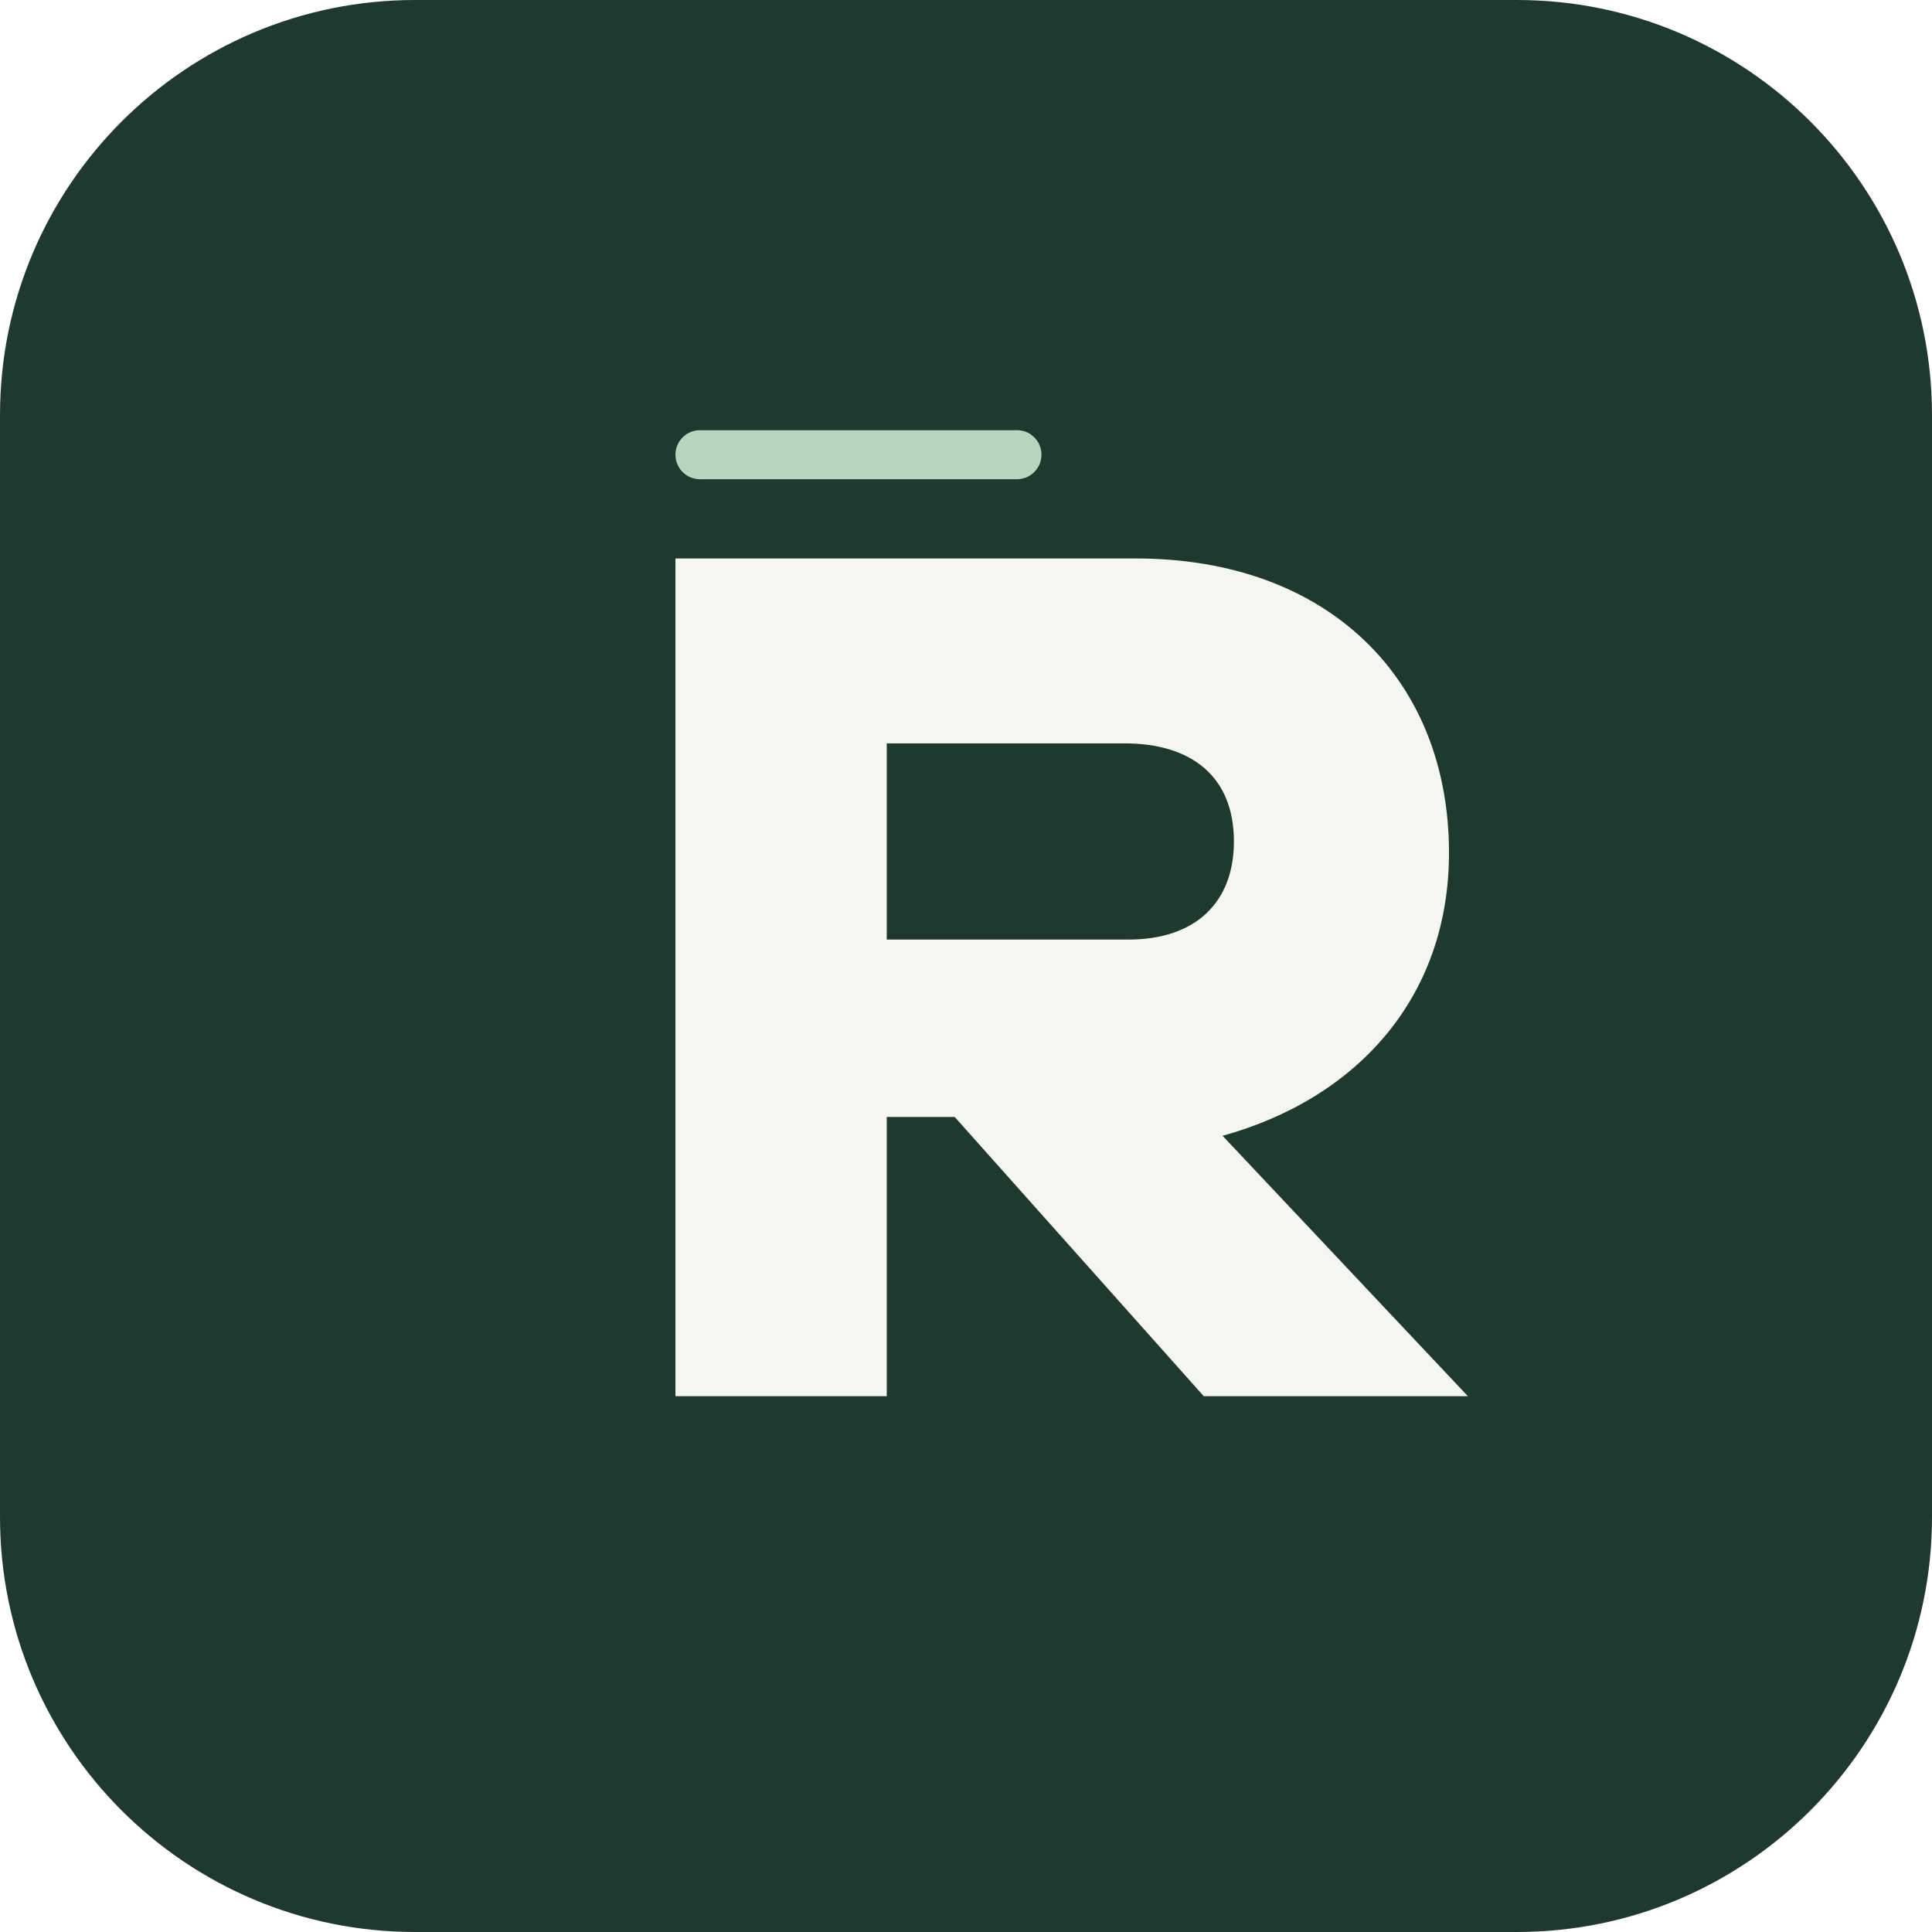
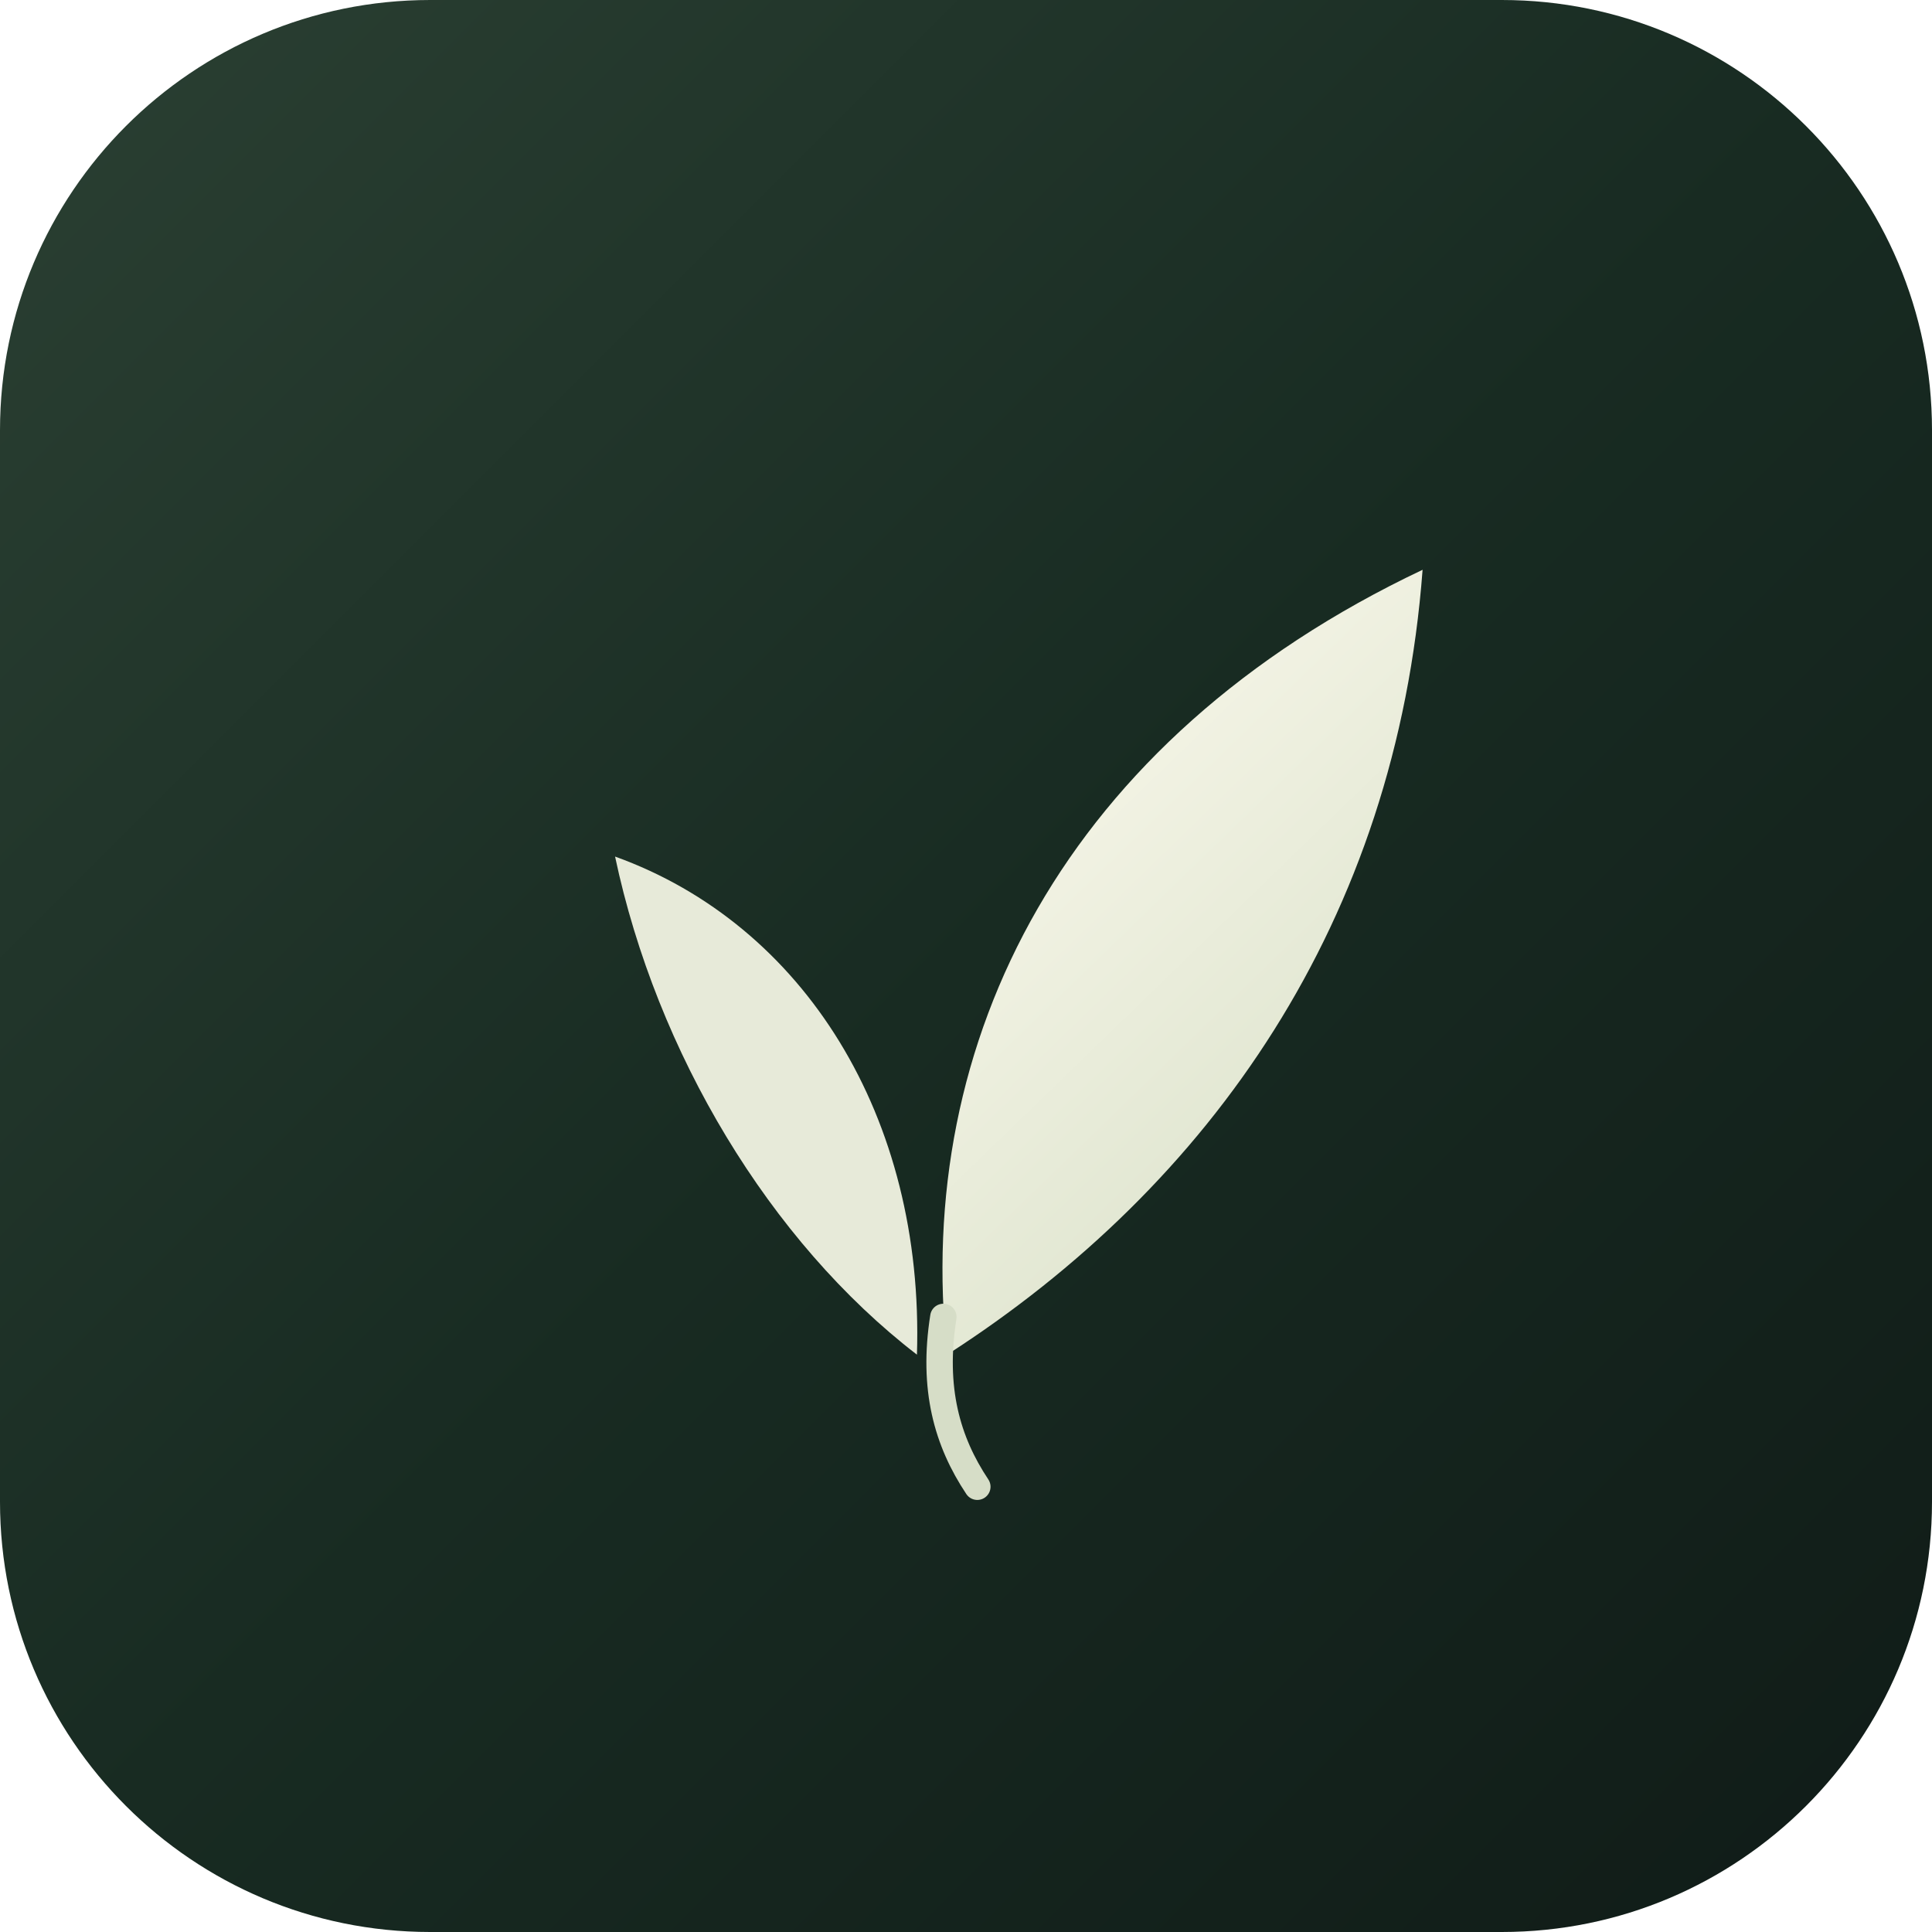
<svg xmlns="http://www.w3.org/2000/svg" viewBox="0 0 512 512">
-   <rect width="512" height="512" rx="110" fill="#20392F" />
-   <path d="M179 148h122c51 0 83 32 83 78 0 38-24 65-60 75l65 69h-70l-66-74h-18v74h-56V148zm56 49v52h64c18 0 28-10 28-26 0-17-11-26-29-26h-63z" fill="#F4F6F0" />
-   <rect x="179" y="114" width="97" height="13" rx="6.5" fill="#B9D5BD" />
+   <defs>
+     <linearGradient id="background" x1="0" y1="0" x2="1" y2="1">
+       <stop stop-color="#2b4033" />
+       <stop offset=".5" stop-color="#182b22" />
+       <stop offset="1" stop-color="#101b17" />
+     </linearGradient>
+     <linearGradient id="leaf" x1=".2" y1="0" x2=".8" y2="1">
+       <stop stop-color="#fbf9ed" />
+       <stop offset="1" stop-color="#d8e0c8" />
+     </linearGradient>
+   </defs>
+   <rect width="512" height="512" rx="114" fill="url(#background)" />
+   <path d="M251 359C242 276 282 196 377 151C370 244 321 314 251 359Z" fill="url(#leaf)" />
+   <path d="M243 359C204 329 174 279 163 227C213 245 245 296 243 359Z" fill="#e7ead9" />
+   <path d="M250 349C247 368 251 382 259 394" fill="none" stroke="#d6ddc7" stroke-width="7" stroke-linecap="round" />
</svg>
